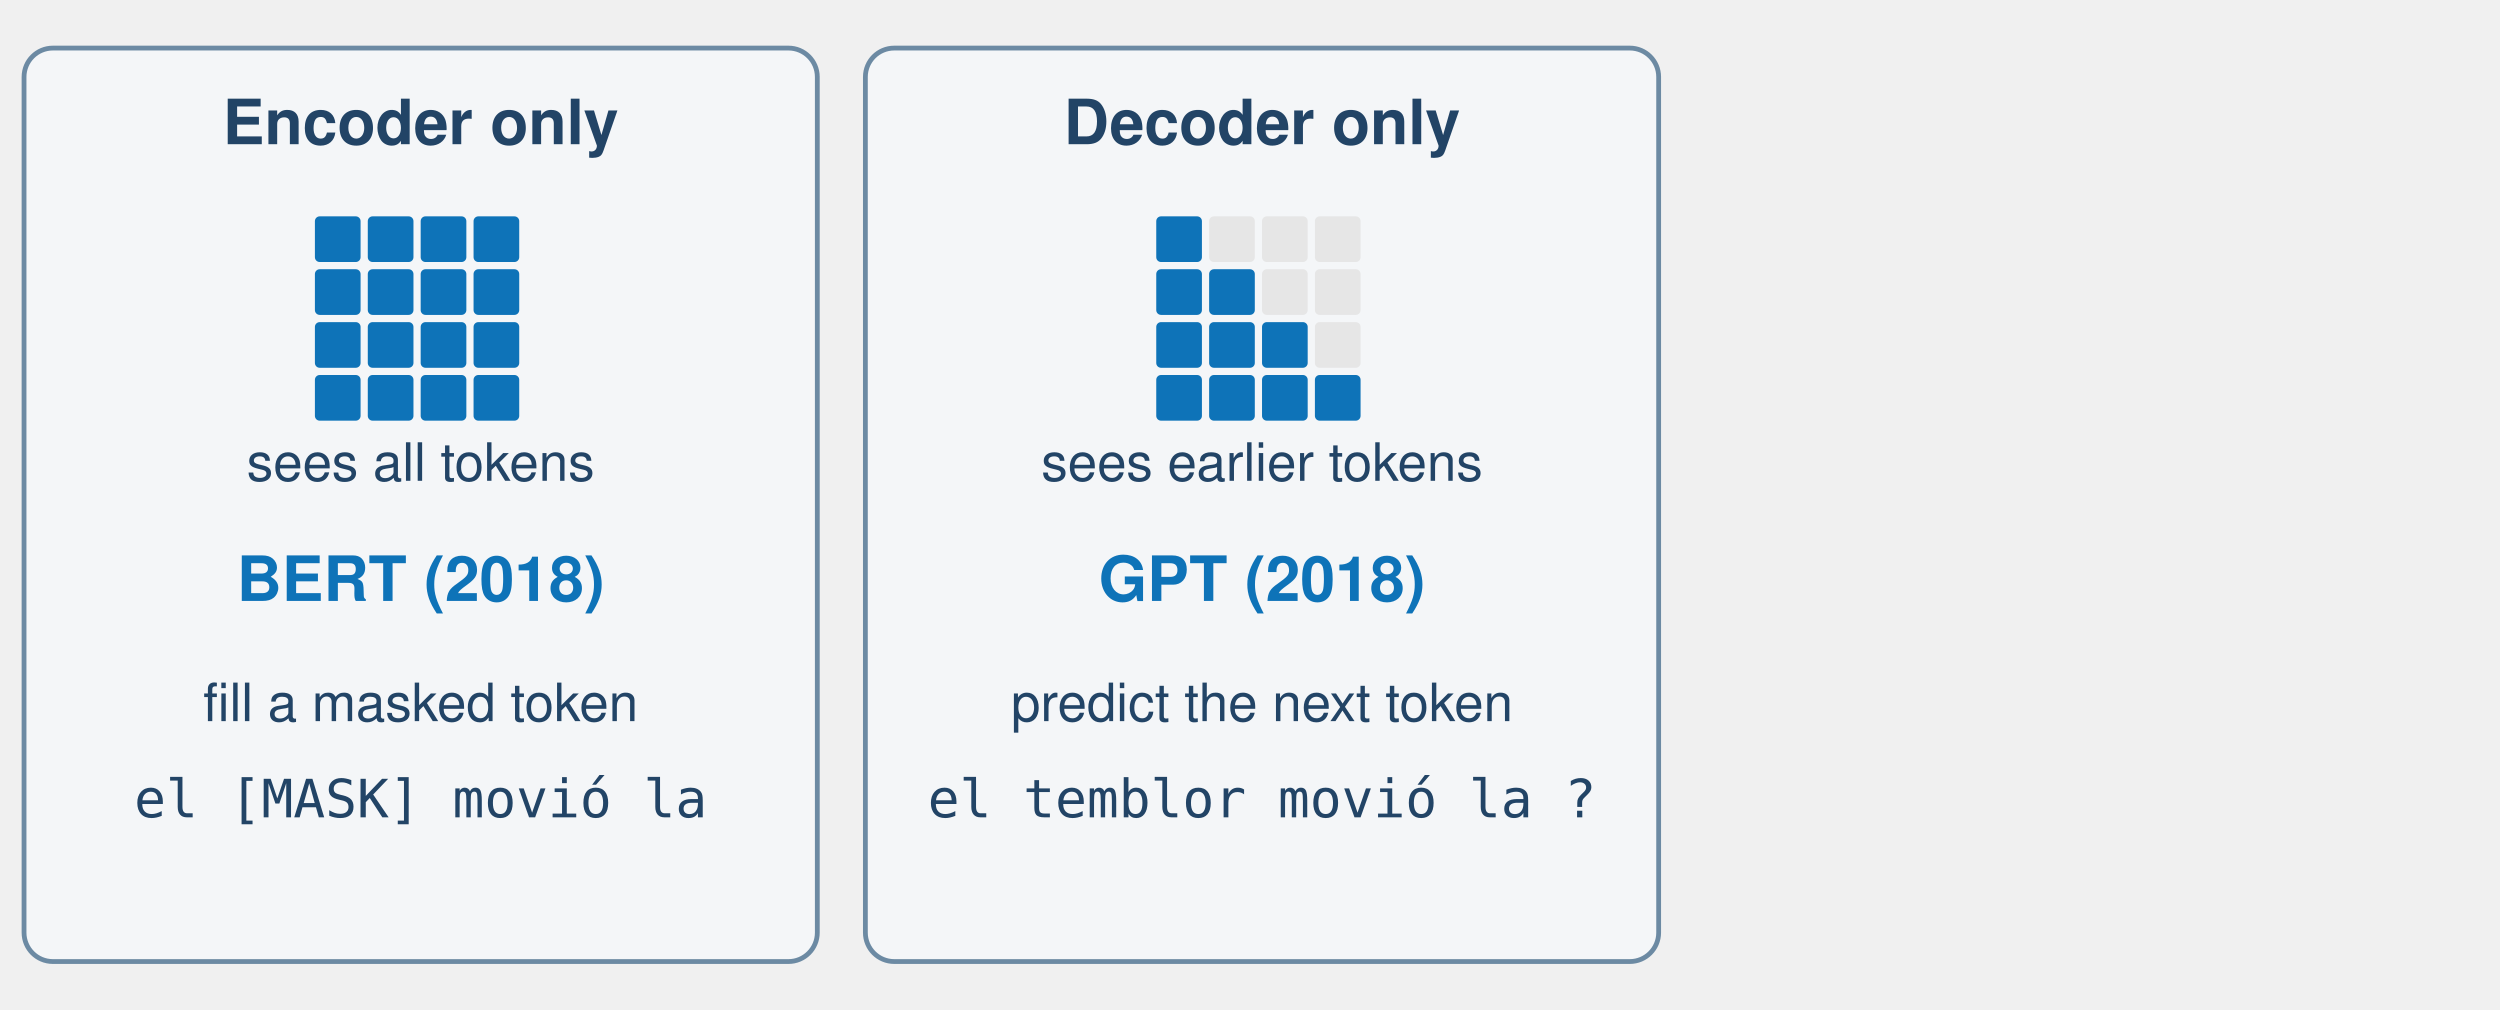
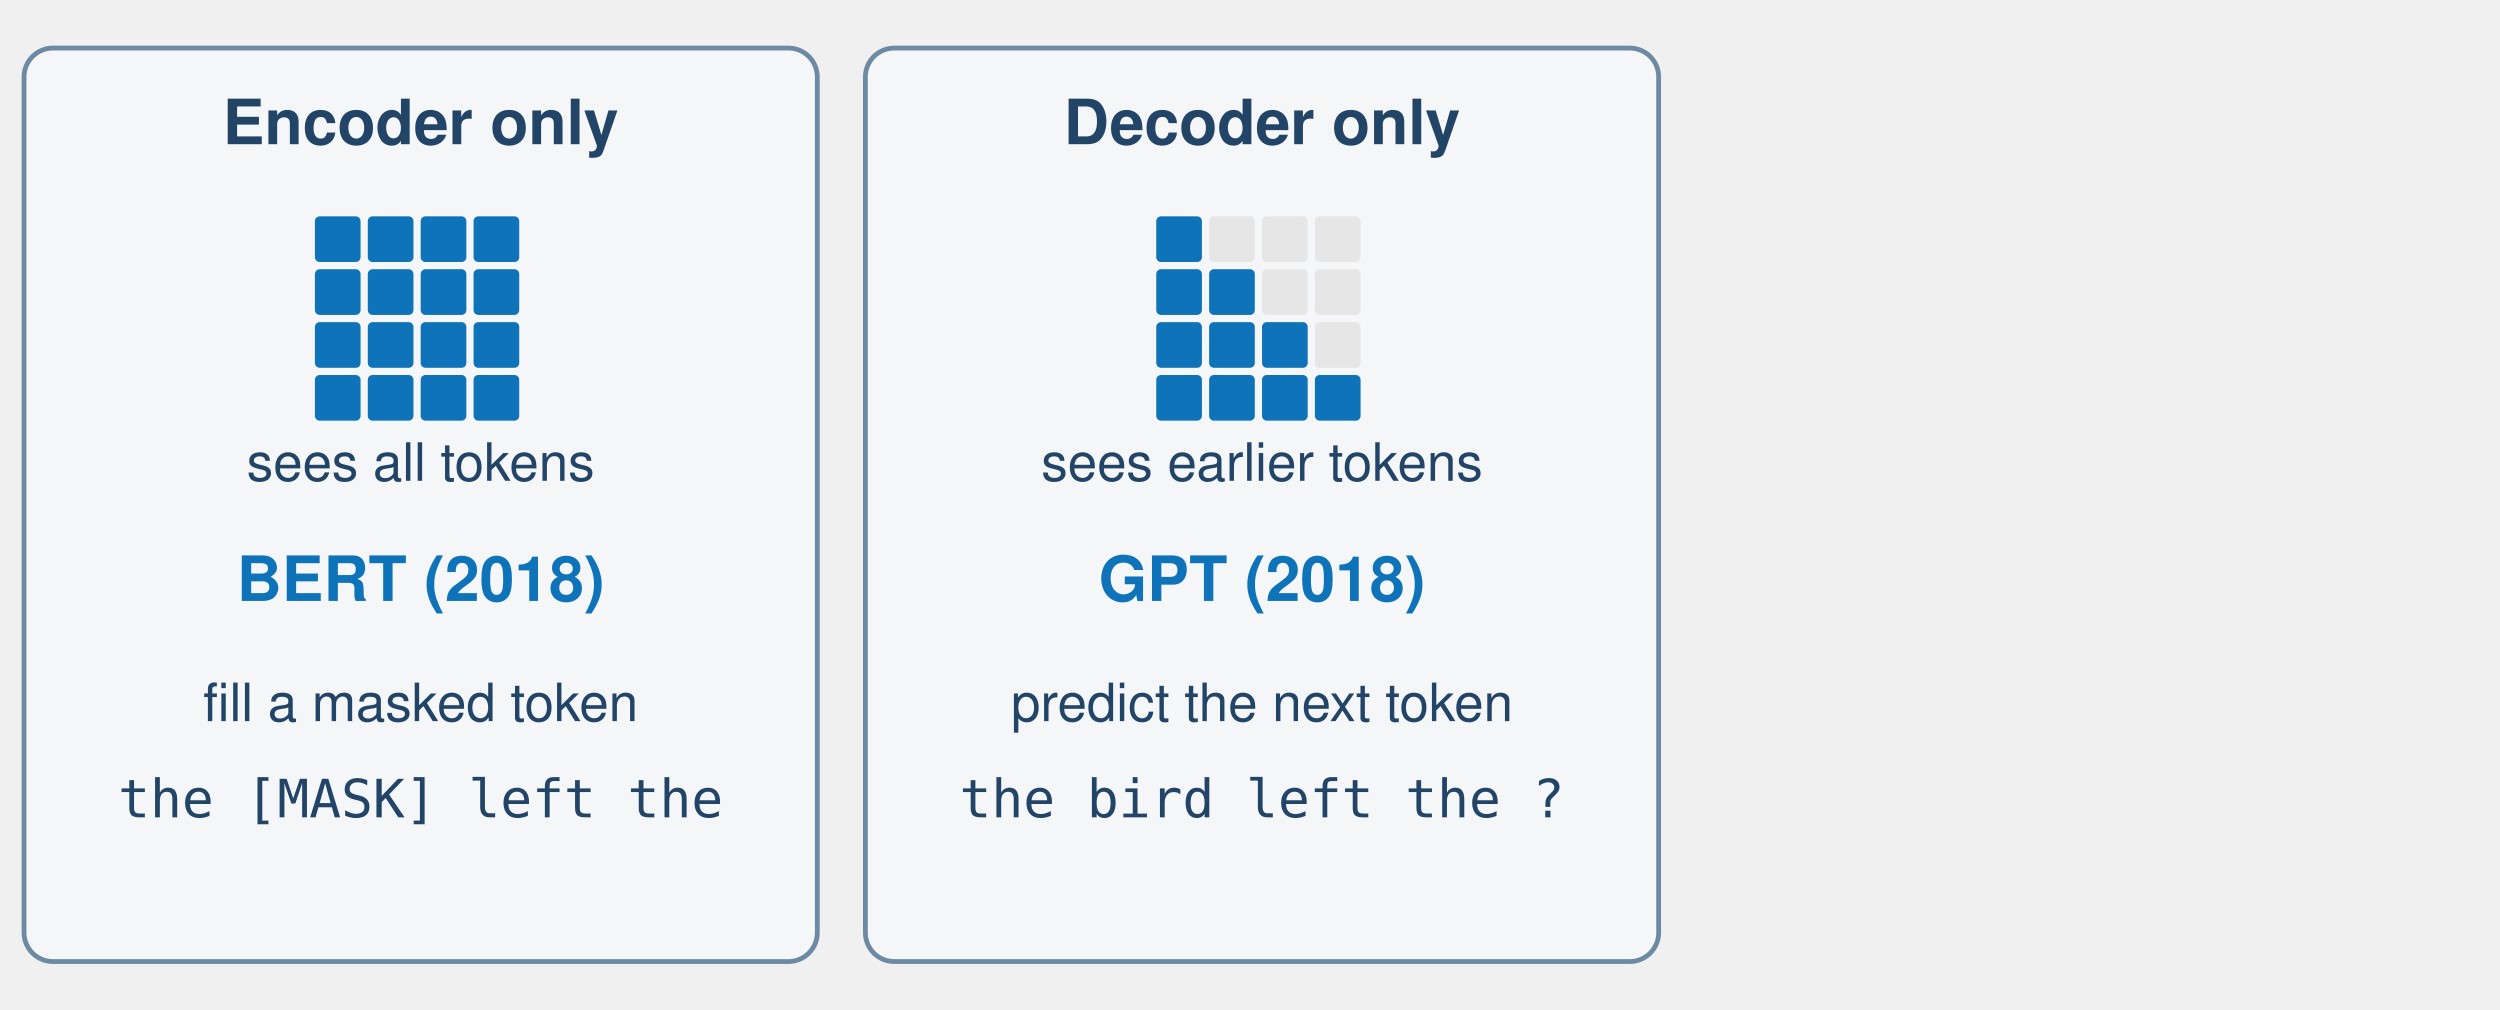
<svg xmlns="http://www.w3.org/2000/svg" viewBox="0 0 1040 420" width="1040" height="420">
  <defs>
    <style type="text/css">
 text { font-family:Segoe UI, Helvetica, Arial, sans-serif; fill:#224466; }
 .t { font-size:26px; font-weight:600; text-anchor:middle; }
 .s { font-size:22px; text-anchor:middle; }
 .b { font-size:30px; font-weight:700; text-anchor:middle; }
 .w { fill:#ffffff; }
 .l { text-anchor:start; }
 .m { font-family:Consolas, Menlo, monospace; }
</style>
    <marker id="ar" viewBox="0 0 10 10" refX="9" refY="5" markerWidth="7" markerHeight="7" orient="auto-start-reverse">
      <path d="M0,0 L10,5 L0,10 z" fill="#224466" />
    </marker>
    <marker id="ao" viewBox="0 0 10 10" refX="9" refY="5" markerWidth="7" markerHeight="7" orient="auto-start-reverse">
      <path d="M0,0 L10,5 L0,10 z" fill="#ffa500" />
    </marker>
  </defs>
  <rect x="10" y="20" width="330" height="380" rx="12" fill="#f4f6f8" stroke="#6c8aa3" stroke-width="2" />
  <text x="175.0" y="60" class="t">Encoder only</text>
  <rect x="131.0" y="90" width="19" height="19" rx="2" fill="#0e73b8" />
  <rect x="153.0" y="90" width="19" height="19" rx="2" fill="#0e73b8" />
  <rect x="175.0" y="90" width="19" height="19" rx="2" fill="#0e73b8" />
  <rect x="197.0" y="90" width="19" height="19" rx="2" fill="#0e73b8" />
  <rect x="131.0" y="112" width="19" height="19" rx="2" fill="#0e73b8" />
  <rect x="153.0" y="112" width="19" height="19" rx="2" fill="#0e73b8" />
  <rect x="175.0" y="112" width="19" height="19" rx="2" fill="#0e73b8" />
  <rect x="197.0" y="112" width="19" height="19" rx="2" fill="#0e73b8" />
  <rect x="131.0" y="134" width="19" height="19" rx="2" fill="#0e73b8" />
  <rect x="153.0" y="134" width="19" height="19" rx="2" fill="#0e73b8" />
  <rect x="175.0" y="134" width="19" height="19" rx="2" fill="#0e73b8" />
  <rect x="197.0" y="134" width="19" height="19" rx="2" fill="#0e73b8" />
  <rect x="131.0" y="156" width="19" height="19" rx="2" fill="#0e73b8" />
  <rect x="153.0" y="156" width="19" height="19" rx="2" fill="#0e73b8" />
  <rect x="175.0" y="156" width="19" height="19" rx="2" fill="#0e73b8" />
  <rect x="197.0" y="156" width="19" height="19" rx="2" fill="#0e73b8" />
  <text x="175.0" y="200" class="s">sees all tokens</text>
  <text x="175.0" y="250" class="t" style="fill:#0e73b8">BERT (2018)</text>
  <text x="175.0" y="300" class="s">fill a masked token</text>
-   <text x="175.0" y="340" class="s m">el [MASK] movió la</text>
+   <text x="175.0" y="340" class="s m">the [MASK] left the</text>
  <rect x="360" y="20" width="330" height="380" rx="12" fill="#f4f6f8" stroke="#6c8aa3" stroke-width="2" />
  <text x="525.0" y="60" class="t">Decoder only</text>
  <rect x="481.0" y="90" width="19" height="19" rx="2" fill="#0e73b8" />
  <rect x="503.0" y="90" width="19" height="19" rx="2" fill="#e6e6e6" />
  <rect x="525.0" y="90" width="19" height="19" rx="2" fill="#e6e6e6" />
  <rect x="547.0" y="90" width="19" height="19" rx="2" fill="#e6e6e6" />
  <rect x="481.0" y="112" width="19" height="19" rx="2" fill="#0e73b8" />
  <rect x="503.0" y="112" width="19" height="19" rx="2" fill="#0e73b8" />
  <rect x="525.0" y="112" width="19" height="19" rx="2" fill="#e6e6e6" />
  <rect x="547.0" y="112" width="19" height="19" rx="2" fill="#e6e6e6" />
  <rect x="481.0" y="134" width="19" height="19" rx="2" fill="#0e73b8" />
  <rect x="503.0" y="134" width="19" height="19" rx="2" fill="#0e73b8" />
  <rect x="525.0" y="134" width="19" height="19" rx="2" fill="#0e73b8" />
  <rect x="547.0" y="134" width="19" height="19" rx="2" fill="#e6e6e6" />
  <rect x="481.0" y="156" width="19" height="19" rx="2" fill="#0e73b8" />
  <rect x="503.0" y="156" width="19" height="19" rx="2" fill="#0e73b8" />
  <rect x="525.0" y="156" width="19" height="19" rx="2" fill="#0e73b8" />
  <rect x="547.0" y="156" width="19" height="19" rx="2" fill="#0e73b8" />
  <text x="525.0" y="200" class="s">sees earlier tokens</text>
  <text x="525.0" y="250" class="t" style="fill:#0e73b8">GPT (2018)</text>
  <text x="525.0" y="300" class="s">predict the next token</text>
-   <text x="525.0" y="340" class="s m">el temblor movió la ?</text>
+   <text x="525.0" y="340" class="s m">the bird left the ?</text>
</svg>
